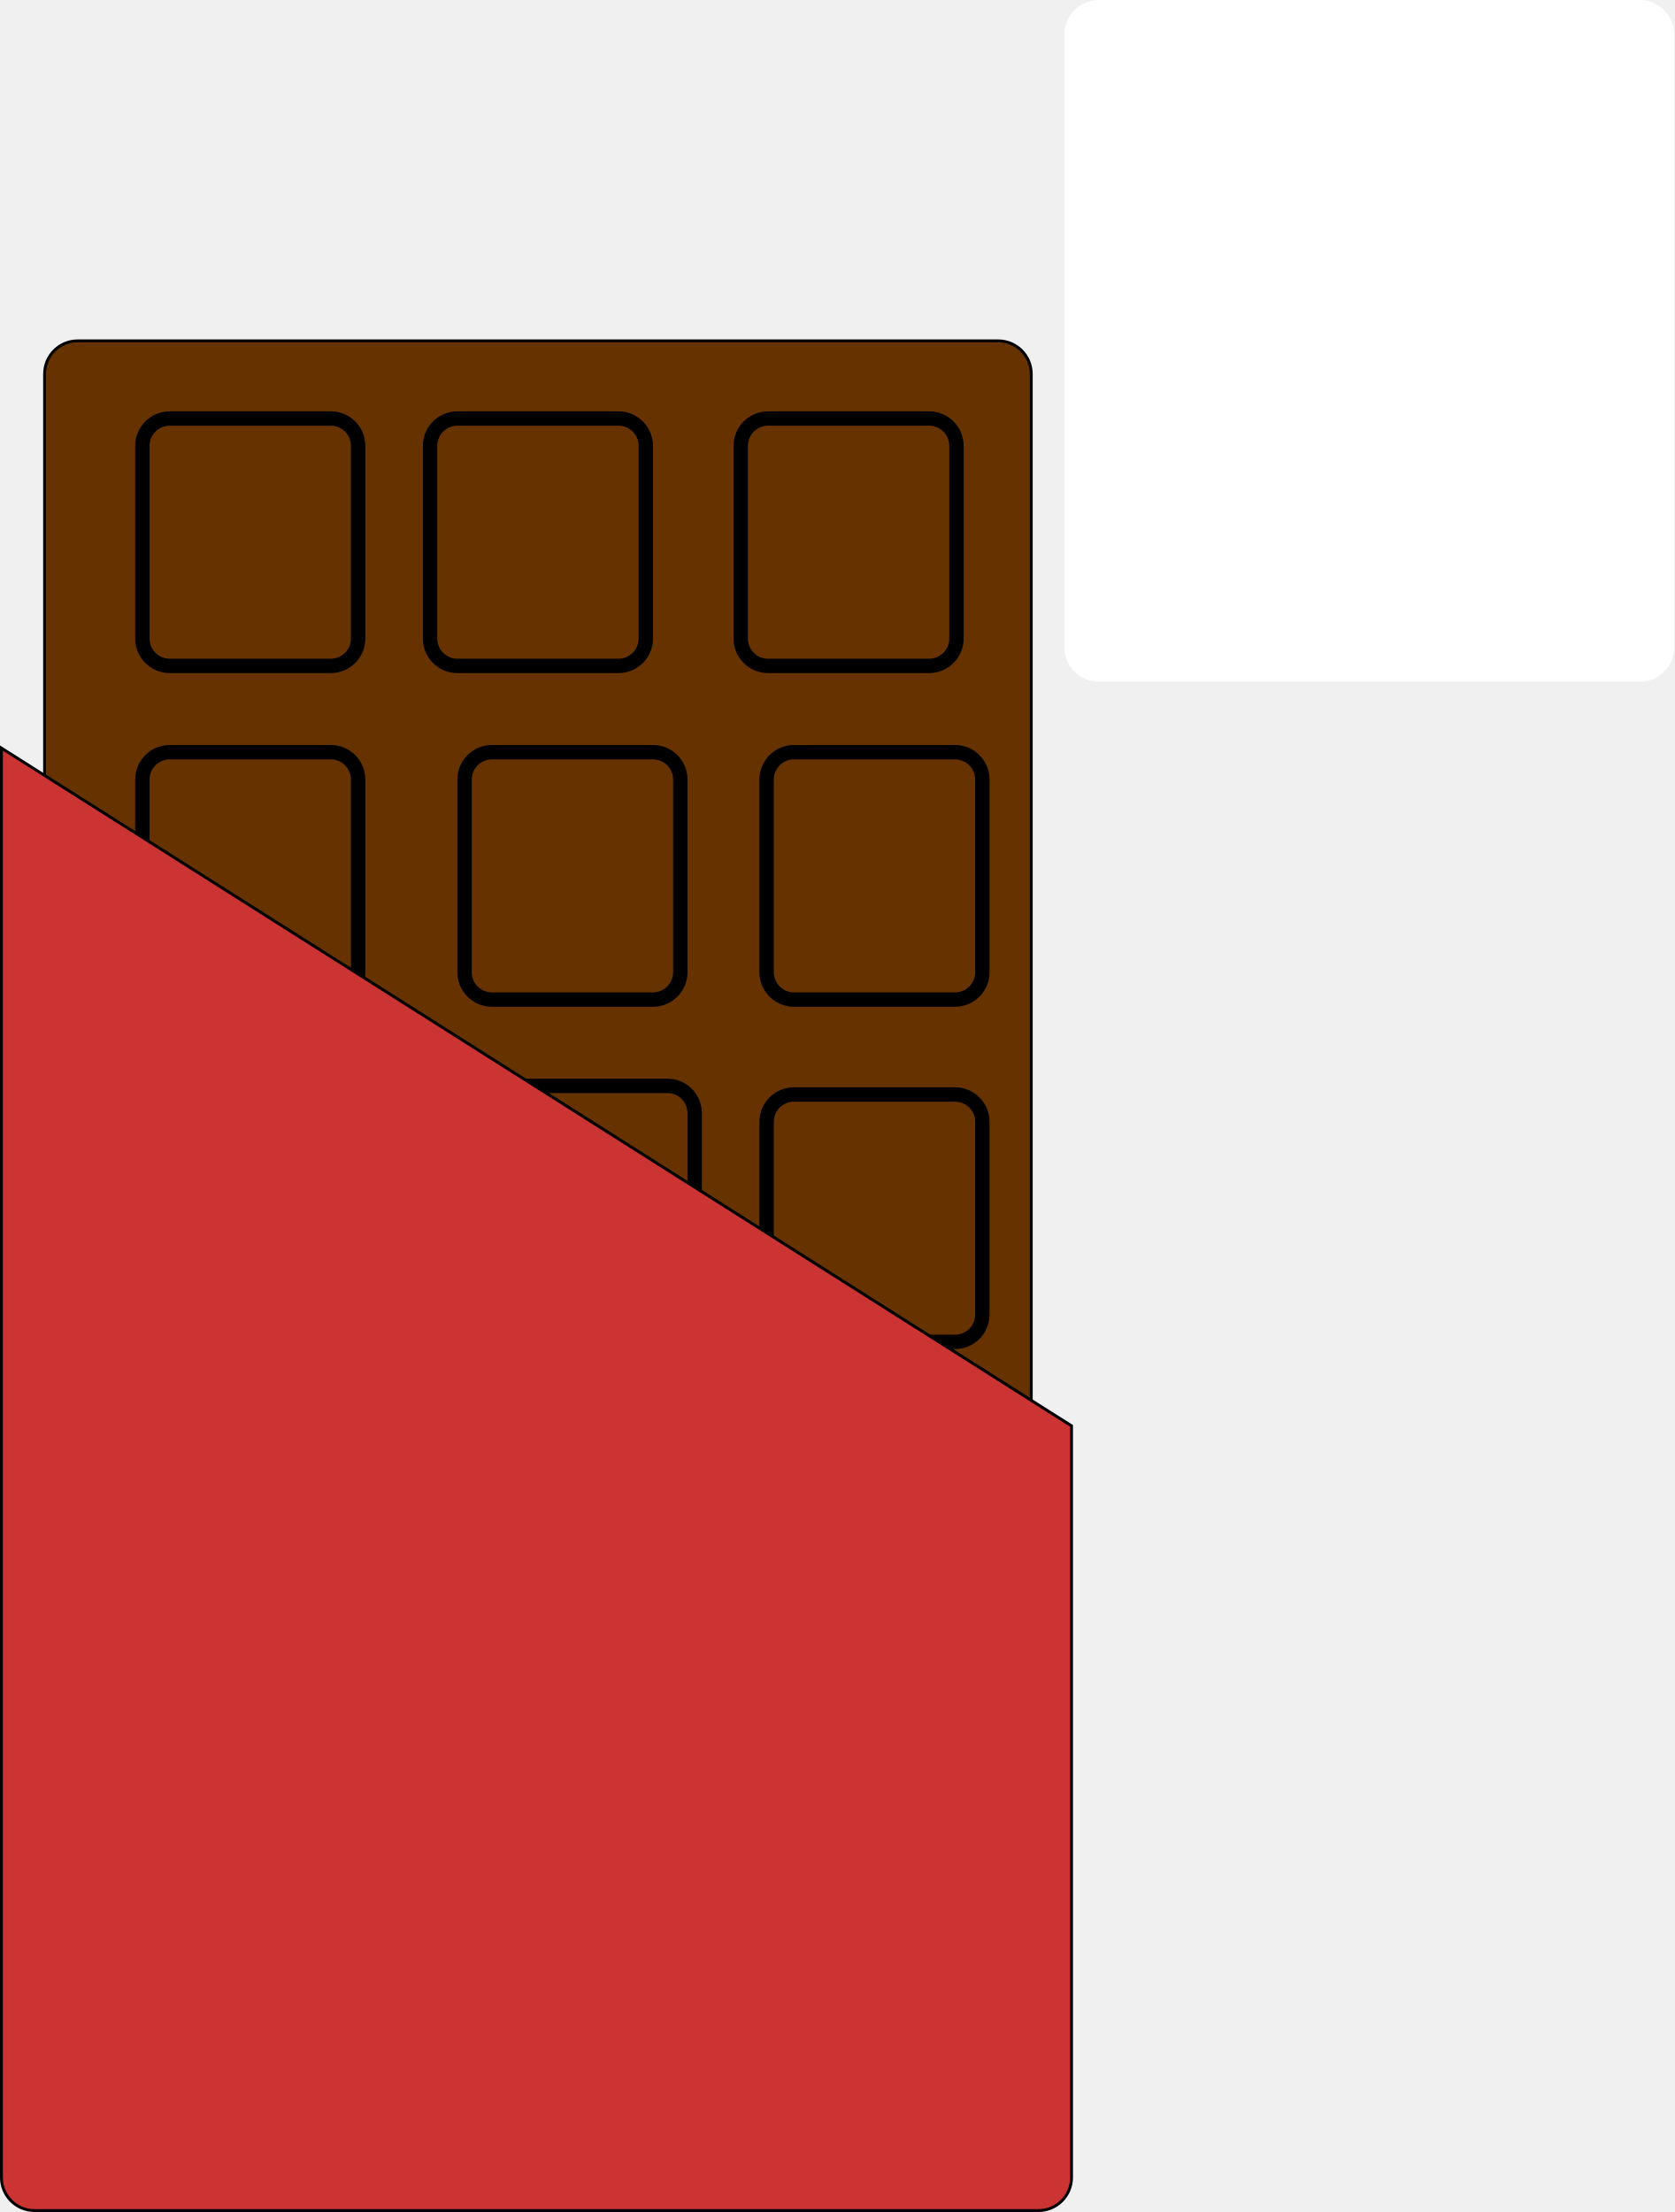
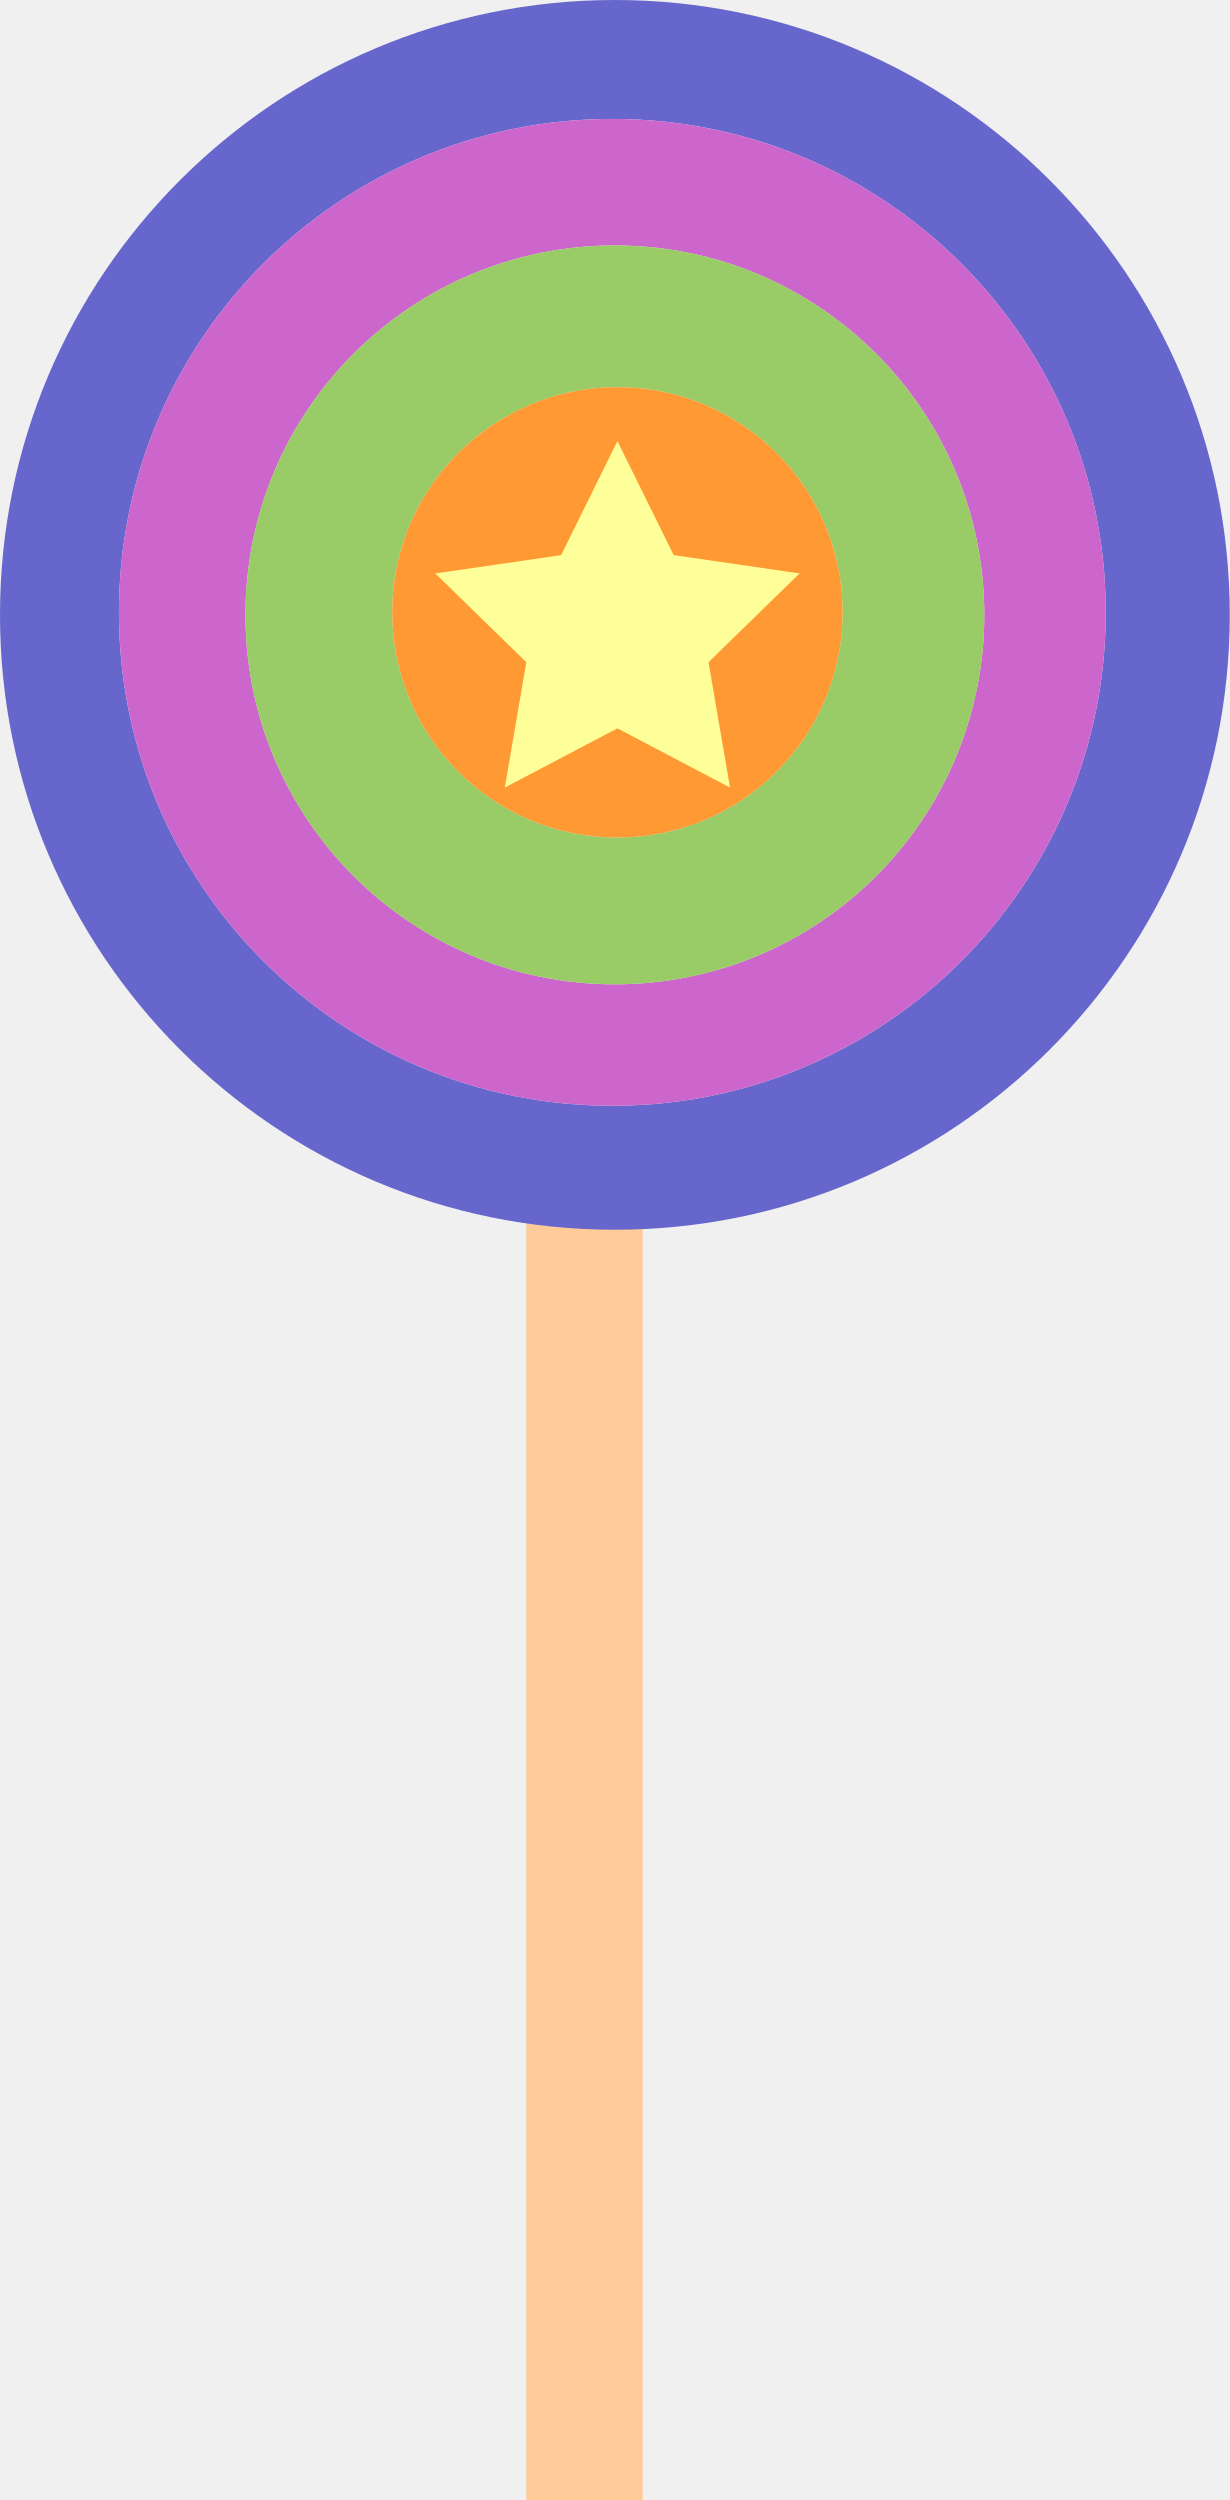
- <svg xmlns="http://www.w3.org/2000/svg" viewBox="0 0 582 769">
+ <svg xmlns="http://www.w3.org/2000/svg" viewBox="0 0 243 494">
  <defs>
-     <style>.cls-1{fill:#630;}.cls-2{fill:#fff;}.cls-3{fill:#c33;}</style>
+     <style>.cls-1{fill:#fc9;}.cls-2{fill:#66c;}.cls-3{fill:#c6c;}.cls-4{fill:#9c6;}.cls-5{fill:#f93;}.cls-6{fill:#ff9;}</style>
  </defs>
  <g id="Layer_2" data-name="Layer 2">
-     <g id="choco">
-       <rect class="cls-1" x="15.5" y="118.5" width="343" height="395" rx="11.5" />
-       <path d="M347,119a11,11,0,0,1,11,11V502a11,11,0,0,1-11,11H27a11,11,0,0,1-11-11V130a11,11,0,0,1,11-11H347m0-1H27a12,12,0,0,0-12,12V502a12,12,0,0,0,12,12H347a12,12,0,0,0,12-12V130a12,12,0,0,0-12-12Z" />
-       <rect class="cls-1" x="49.5" y="145.5" width="75" height="86" rx="9.5" />
-       <path d="M115,148a7,7,0,0,1,7,7v67a7,7,0,0,1-7,7H59a7,7,0,0,1-7-7V155a7,7,0,0,1,7-7h56m0-5H59a12,12,0,0,0-12,12v67a12,12,0,0,0,12,12h56a12,12,0,0,0,12-12V155a12,12,0,0,0-12-12Z" />
-       <rect class="cls-1" x="149.5" y="145.5" width="75" height="86" rx="9.5" />
-       <path d="M215,148a7,7,0,0,1,7,7v67a7,7,0,0,1-7,7H159a7,7,0,0,1-7-7V155a7,7,0,0,1,7-7h56m0-5H159a12,12,0,0,0-12,12v67a12,12,0,0,0,12,12h56a12,12,0,0,0,12-12V155a12,12,0,0,0-12-12Z" />
-       <rect class="cls-1" x="257.5" y="145.5" width="75" height="86" rx="9.5" />
-       <path d="M323,148a7,7,0,0,1,7,7v67a7,7,0,0,1-7,7H267a7,7,0,0,1-7-7V155a7,7,0,0,1,7-7h56m0-5H267a12,12,0,0,0-12,12v67a12,12,0,0,0,12,12h56a12,12,0,0,0,12-12V155a12,12,0,0,0-12-12Z" />
-       <rect class="cls-1" x="266.5" y="261.5" width="75" height="86" rx="9.5" />
-       <path d="M332,264a7,7,0,0,1,7,7v67a7,7,0,0,1-7,7H276a7,7,0,0,1-7-7V271a7,7,0,0,1,7-7h56m0-5H276a12,12,0,0,0-12,12v67a12,12,0,0,0,12,12h56a12,12,0,0,0,12-12V271a12,12,0,0,0-12-12Z" />
-       <rect class="cls-1" x="266.5" y="380.5" width="75" height="86" rx="9.5" />
-       <path d="M332,383a7,7,0,0,1,7,7v67a7,7,0,0,1-7,7H276a7,7,0,0,1-7-7V390a7,7,0,0,1,7-7h56m0-5H276a12,12,0,0,0-12,12v67a12,12,0,0,0,12,12h56a12,12,0,0,0,12-12V390a12,12,0,0,0-12-12Z" />
-       <rect class="cls-1" x="161.5" y="261.5" width="75" height="86" rx="9.5" />
-       <path d="M227,264a7,7,0,0,1,7,7v67a7,7,0,0,1-7,7H171a7,7,0,0,1-7-7V271a7,7,0,0,1,7-7h56m0-5H171a12,12,0,0,0-12,12v67a12,12,0,0,0,12,12h56a12,12,0,0,0,12-12V271a12,12,0,0,0-12-12Z" />
-       <rect class="cls-1" x="49.5" y="261.5" width="75" height="86" rx="9.5" />
-       <path d="M115,264a7,7,0,0,1,7,7v67a7,7,0,0,1-7,7H59a7,7,0,0,1-7-7V271a7,7,0,0,1,7-7h56m0-5H59a12,12,0,0,0-12,12v67a12,12,0,0,0,12,12h56a12,12,0,0,0,12-12V271a12,12,0,0,0-12-12Z" />
-       <rect class="cls-1" x="166.5" y="377.5" width="75" height="86" rx="9.5" />
-       <path d="M232,380a7,7,0,0,1,7,7v67a7,7,0,0,1-7,7H176a7,7,0,0,1-7-7V387a7,7,0,0,1,7-7h56m0-5H176a12,12,0,0,0-12,12v67a12,12,0,0,0,12,12h56a12,12,0,0,0,12-12V387a12,12,0,0,0-12-12Z" />
-     </g>
-     <g id="white">
-       <rect class="cls-2" x="370" width="212" height="237" rx="12" />
-     </g>
-     <g id="box">
-       <path class="cls-3" d="M12,768.5A11.51,11.51,0,0,1,.5,757V260.08l372,235.61V757A11.51,11.51,0,0,1,361,768.5Z" />
-       <path d="M1,261,372,496V757a11,11,0,0,1-11,11H12A11,11,0,0,1,1,757V261m-1-1.82V757a12,12,0,0,0,12,12H361a12,12,0,0,0,12-12V495.41L0,259.17Z" />
+     <g id="Layer_1-2" data-name="Layer 1">
+       <rect class="cls-1" x="104" y="237" width="23" height="257" />
+       <path class="cls-2" d="M121.5,0A121.5,121.5,0,1,0,243,121.5,121.5,121.5,0,0,0,121.5,0ZM121,218.5A97.5,97.5,0,1,1,218.5,121,97.5,97.5,0,0,1,121,218.5Z" />
+       <path class="cls-3" d="M121,23.5A97.5,97.5,0,1,0,218.5,121,97.5,97.5,0,0,0,121,23.5Zm.5,171a73,73,0,1,1,73-73A73,73,0,0,1,121.5,194.5Z" />
+       <path class="cls-4" d="M121.5,48.5a73,73,0,1,0,73,73A73,73,0,0,0,121.5,48.5Zm.5,117A44.5,44.5,0,1,1,166.5,121,44.5,44.5,0,0,1,122,165.5Z" />
+       <circle class="cls-5" cx="122" cy="121" r="44.5" />
+       <polygon class="cls-6" points="122 87.16 133.12 109.69 157.99 113.31 140 130.85 144.25 155.62 122 143.92 99.75 155.62 104 130.85 86.01 113.31 110.88 109.69 122 87.16" />
    </g>
  </g>
</svg>
